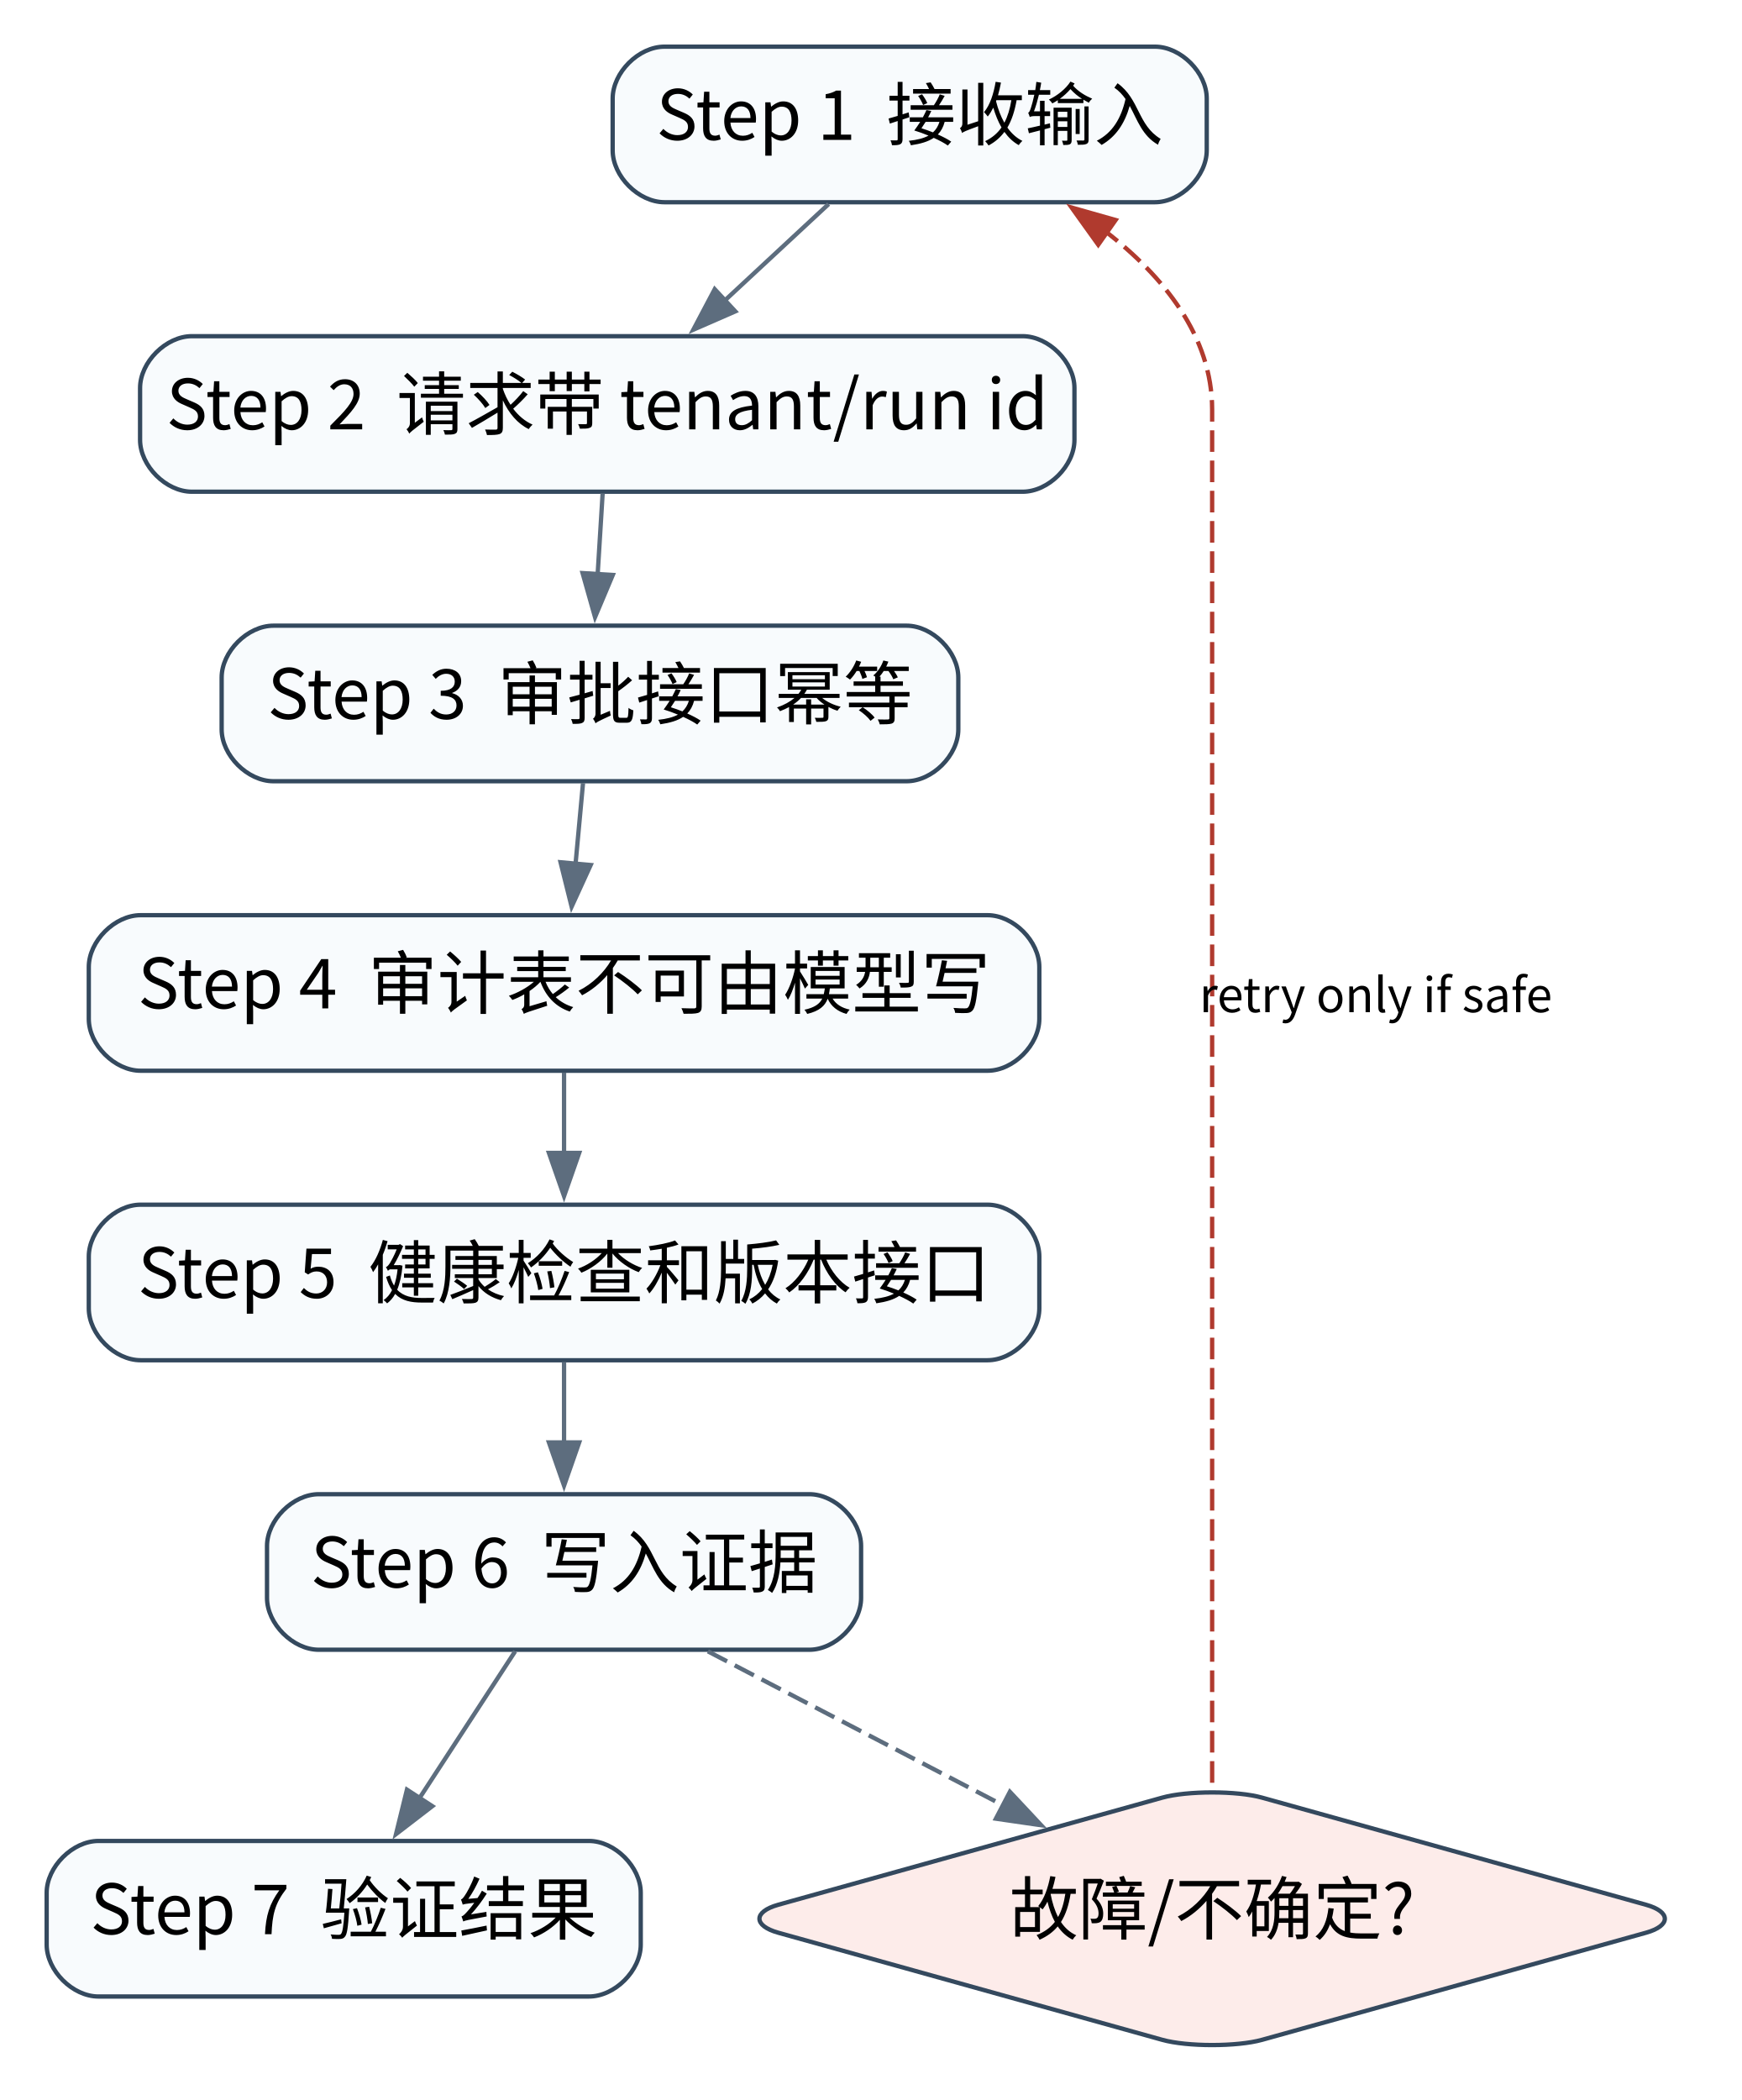
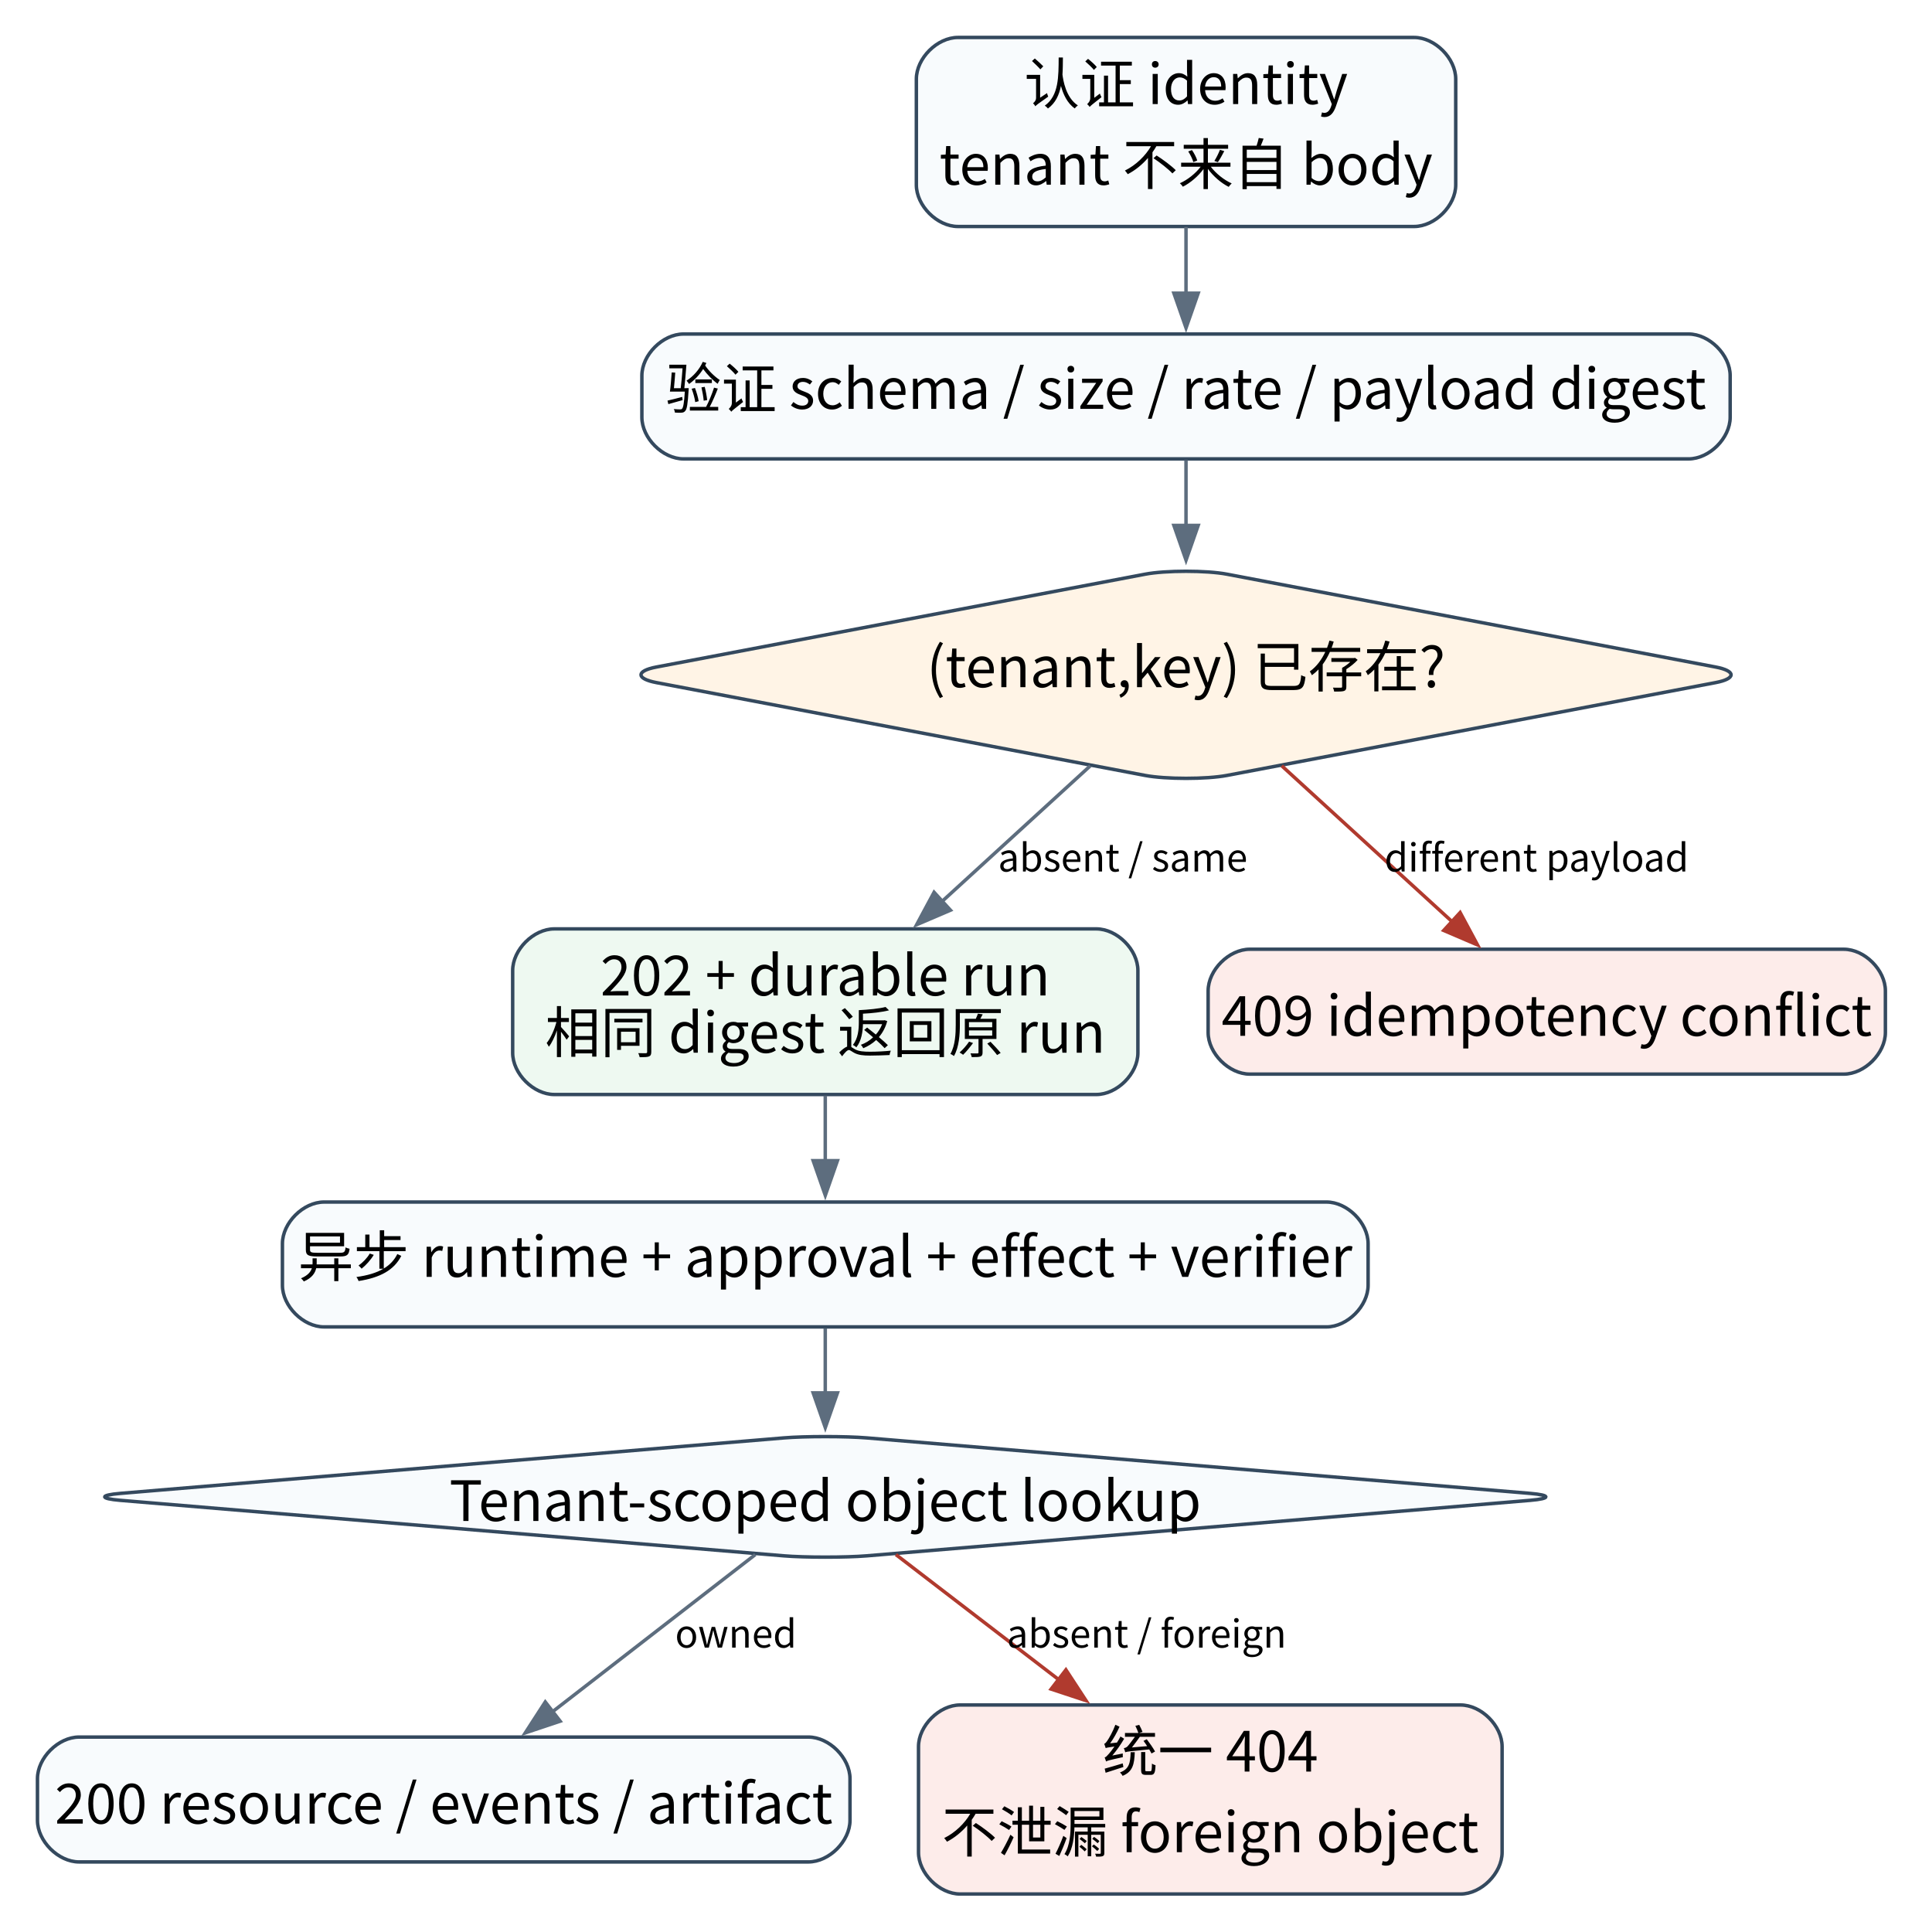
- <svg xmlns="http://www.w3.org/2000/svg" width="403pt" height="486pt" viewBox="0.00 0.00 403.00 486.00">
-   <g id="graph0" class="graph" transform="scale(1 1) rotate(0) translate(10.8 475.3)">
+ <svg xmlns="http://www.w3.org/2000/svg" width="554pt" height="557pt" viewBox="0.00 0.00 554.00 557.00">
+   <g id="graph0" class="graph" transform="scale(1 1) rotate(0) translate(10.8 546.05)">
    <g id="node1" class="node">
-       <path fill="#f8fbfd" stroke="#34495e" d="M256.5,-464.5C256.5,-464.5 143,-464.5 143,-464.5 137,-464.5 131,-458.5 131,-452.5 131,-452.5 131,-440.5 131,-440.5 131,-434.5 137,-428.5 143,-428.5 143,-428.5 256.5,-428.5 256.5,-428.5 262.5,-428.5 268.5,-434.5 268.5,-440.5 268.5,-440.5 268.5,-452.5 268.5,-452.5 268.5,-458.5 262.5,-464.5 256.5,-464.5" />
-       <text xml:space="preserve" text-anchor="middle" x="199.75" y="-442.93" font-family="Noto Sans CJK SC" font-size="16.00">Step 1  接收输入</text>
+       <path fill="#f8fbfd" stroke="#34495e" d="M396.88,-535.25C396.88,-535.25 265.38,-535.25 265.38,-535.25 259.38,-535.25 253.38,-529.25 253.38,-523.25 253.38,-523.25 253.38,-492.75 253.38,-492.75 253.38,-486.75 259.38,-480.75 265.38,-480.75 265.38,-480.75 396.88,-480.75 396.88,-480.75 402.88,-480.75 408.88,-486.75 408.88,-492.75 408.88,-492.75 408.88,-523.25 408.88,-523.25 408.88,-529.25 402.88,-535.25 396.88,-535.25" />
+       <text xml:space="preserve" text-anchor="middle" x="331.12" y="-516.05" font-family="Noto Sans CJK SC" font-size="16.00">认证 identity</text>
+       <text xml:space="preserve" text-anchor="middle" x="331.12" y="-492.8" font-family="Noto Sans CJK SC" font-size="16.00">tenant 不来自 body</text>
    </g>
    <g id="node2" class="node">
-       <path fill="#f8fbfd" stroke="#34495e" d="M225.88,-397.5C225.88,-397.5 33.62,-397.5 33.62,-397.5 27.62,-397.5 21.62,-391.5 21.62,-385.5 21.62,-385.5 21.62,-373.5 21.62,-373.5 21.62,-367.5 27.62,-361.5 33.62,-361.5 33.62,-361.5 225.88,-361.5 225.88,-361.5 231.88,-361.5 237.88,-367.5 237.88,-373.5 237.88,-373.5 237.88,-385.5 237.88,-385.5 237.88,-391.5 231.88,-397.5 225.88,-397.5" />
-       <text xml:space="preserve" text-anchor="middle" x="129.75" y="-375.93" font-family="Noto Sans CJK SC" font-size="16.00">Step 2  请求带 tenant/run id</text>
+       <path fill="#f8fbfd" stroke="#34495e" d="M476,-449.75C476,-449.75 186.25,-449.75 186.25,-449.75 180.25,-449.75 174.25,-443.75 174.25,-437.75 174.25,-437.75 174.25,-425.75 174.25,-425.75 174.25,-419.75 180.25,-413.75 186.25,-413.75 186.25,-413.75 476,-413.75 476,-413.75 482,-413.75 488,-419.75 488,-425.75 488,-425.75 488,-437.75 488,-437.75 488,-443.75 482,-449.75 476,-449.75" />
+       <text xml:space="preserve" text-anchor="middle" x="331.12" y="-428.18" font-family="Noto Sans CJK SC" font-size="16.00">验证 schema / size / rate / payload digest</text>
    </g>
    <g id="edge1" class="edge">
-       <path fill="none" stroke="#5d6d7e" d="M180.99,-428.08C173.62,-421.23 165,-413.24 156.97,-405.77" />
-       <polygon fill="#5d6d7e" stroke="#5d6d7e" points="159.38,-403.24 149.67,-399 154.62,-408.37 159.38,-403.24" />
+       <path fill="none" stroke="#5d6d7e" d="M331.12,-480.61C331.12,-474.42 331.12,-467.78 331.12,-461.49" />
+       <polygon fill="#5d6d7e" stroke="#5d6d7e" points="334.63,-461.52 331.13,-451.52 327.63,-461.52 334.63,-461.52" />
    </g>
    <g id="node3" class="node">
-       <path fill="#f8fbfd" stroke="#34495e" d="M199,-330.5C199,-330.5 52.5,-330.5 52.5,-330.5 46.5,-330.5 40.5,-324.5 40.5,-318.5 40.5,-318.5 40.5,-306.5 40.5,-306.5 40.5,-300.5 46.5,-294.5 52.5,-294.5 52.5,-294.5 199,-294.5 199,-294.5 205,-294.5 211,-300.5 211,-306.5 211,-306.5 211,-318.5 211,-318.5 211,-324.5 205,-330.5 199,-330.5" />
-       <text xml:space="preserve" text-anchor="middle" x="125.75" y="-308.93" font-family="Noto Sans CJK SC" font-size="16.00">Step 3  审批接口幂等</text>
+       <path fill="#fff4e6" stroke="#34495e" d="M319.34,-380.51C319.34,-380.51 178.41,-353.74 178.41,-353.74 172.52,-352.62 172.52,-350.38 178.41,-349.26 178.41,-349.26 319.34,-322.49 319.34,-322.49 325.23,-321.37 337.02,-321.37 342.91,-322.49 342.91,-322.49 483.84,-349.26 483.84,-349.26 489.73,-350.38 489.73,-352.62 483.84,-353.74 483.84,-353.74 342.91,-380.51 342.91,-380.51 337.02,-381.63 325.23,-381.63 319.34,-380.51" />
+       <text xml:space="preserve" text-anchor="middle" x="331.12" y="-347.93" font-family="Noto Sans CJK SC" font-size="16.00">(tenant,key) 已存在?</text>
    </g>
    <g id="edge2" class="edge">
-       <path fill="none" stroke="#5d6d7e" d="M128.68,-361.08C128.32,-355.25 127.91,-348.59 127.51,-342.14" />
-       <polygon fill="#5d6d7e" stroke="#5d6d7e" points="131.03,-342.24 126.92,-332.48 124.04,-342.67 131.03,-342.24" />
+       <path fill="none" stroke="#5d6d7e" d="M331.12,-413.38C331.12,-407.67 331.12,-401.05 331.12,-394.33" />
+       <polygon fill="#5d6d7e" stroke="#5d6d7e" points="334.63,-394.56 331.13,-384.56 327.63,-394.56 334.63,-394.56" />
    </g>
    <g id="node4" class="node">
-       <path fill="#f8fbfd" stroke="#34495e" d="M217.75,-263.5C217.75,-263.5 21.75,-263.5 21.75,-263.5 15.75,-263.5 9.75,-257.5 9.75,-251.5 9.75,-251.5 9.75,-239.5 9.75,-239.5 9.75,-233.5 15.75,-227.5 21.75,-227.5 21.75,-227.5 217.75,-227.5 217.75,-227.5 223.75,-227.5 229.75,-233.5 229.75,-239.5 229.75,-239.5 229.75,-251.5 229.75,-251.5 229.75,-257.5 223.75,-263.5 217.75,-263.5" />
-       <text xml:space="preserve" text-anchor="middle" x="119.75" y="-241.93" font-family="Noto Sans CJK SC" font-size="16.00">Step 4  审计表不可由模型写</text>
+       <path fill="#eef9f1" stroke="#34495e" d="M305.25,-278.25C305.25,-278.25 149,-278.25 149,-278.25 143,-278.25 137,-272.25 137,-266.25 137,-266.25 137,-242.5 137,-242.5 137,-236.5 143,-230.5 149,-230.5 149,-230.5 305.25,-230.5 305.25,-230.5 311.25,-230.5 317.25,-236.5 317.25,-242.5 317.25,-242.5 317.25,-266.25 317.25,-266.25 317.25,-272.25 311.25,-278.25 305.25,-278.25" />
+       <text xml:space="preserve" text-anchor="middle" x="227.12" y="-259.05" font-family="Noto Sans CJK SC" font-size="16.00">202 + durable run</text>
+       <text xml:space="preserve" text-anchor="middle" x="227.12" y="-242.55" font-family="Noto Sans CJK SC" font-size="16.00">相同 digest 返回原 run</text>
    </g>
    <g id="edge3" class="edge">
-       <path fill="none" stroke="#5d6d7e" d="M124.14,-294.08C123.6,-288.25 122.99,-281.59 122.39,-275.14" />
-       <polygon fill="#5d6d7e" stroke="#5d6d7e" points="125.91,-275.11 121.5,-265.47 118.94,-275.75 125.91,-275.11" />
+       <path fill="none" stroke="#5d6d7e" d="M303.53,-325.26C290.37,-313.22 274.52,-298.73 260.67,-286.06" />
+       <polygon fill="#5d6d7e" stroke="#5d6d7e" points="263.21,-283.64 253.47,-279.47 258.49,-288.8 263.21,-283.64" />
+       <text xml:space="preserve" text-anchor="middle" x="312.88" y="-294.8" font-family="Noto Sans CJK SC" font-size="11.00">absent / same</text>
    </g>
    <g id="node5" class="node">
-       <path fill="#f8fbfd" stroke="#34495e" d="M217.75,-196.5C217.75,-196.5 21.75,-196.5 21.75,-196.5 15.75,-196.5 9.75,-190.5 9.75,-184.5 9.75,-184.5 9.75,-172.5 9.75,-172.5 9.75,-166.5 15.75,-160.5 21.75,-160.5 21.75,-160.5 217.75,-160.5 217.75,-160.5 223.75,-160.5 229.75,-166.5 229.75,-172.5 229.75,-172.5 229.75,-184.5 229.75,-184.5 229.75,-190.5 223.75,-196.5 217.75,-196.5" />
-       <text xml:space="preserve" text-anchor="middle" x="119.75" y="-174.93" font-family="Noto Sans CJK SC" font-size="16.00">Step 5  健康检查和版本接口</text>
+       <path fill="#fdecea" stroke="#34495e" d="M520.75,-272.38C520.75,-272.38 349.5,-272.38 349.5,-272.38 343.5,-272.38 337.5,-266.38 337.5,-260.38 337.5,-260.38 337.5,-248.38 337.5,-248.38 337.5,-242.38 343.5,-236.38 349.5,-236.38 349.5,-236.38 520.75,-236.38 520.75,-236.38 526.75,-236.38 532.75,-242.38 532.75,-248.38 532.75,-248.38 532.75,-260.38 532.75,-260.38 532.75,-266.38 526.75,-272.38 520.75,-272.38" />
+       <text xml:space="preserve" text-anchor="middle" x="435.12" y="-247.43" font-family="Noto Sans CJK SC" font-size="16.00">409 idempotency conflict</text>
    </g>
    <g id="edge4" class="edge">
-       <path fill="none" stroke="#5d6d7e" d="M119.75,-227.08C119.75,-221.25 119.75,-214.59 119.75,-208.14" />
-       <polygon fill="#5d6d7e" stroke="#5d6d7e" points="123.25,-208.48 119.75,-198.48 116.25,-208.48 123.25,-208.48" />
+       <path fill="none" stroke="#b03a2e" d="M358.72,-325.26C373.91,-311.36 392.7,-294.18 407.84,-280.33" />
+       <polygon fill="#b03a2e" stroke="#b03a2e" points="410.15,-282.96 415.16,-273.63 405.42,-277.8 410.15,-282.96" />
+       <text xml:space="preserve" text-anchor="middle" x="432.19" y="-294.8" font-family="Noto Sans CJK SC" font-size="11.00">different payload</text>
    </g>
    <g id="node6" class="node">
-       <path fill="#f8fbfd" stroke="#34495e" d="M176.5,-129.5C176.5,-129.5 63,-129.5 63,-129.5 57,-129.5 51,-123.5 51,-117.5 51,-117.5 51,-105.5 51,-105.5 51,-99.5 57,-93.5 63,-93.5 63,-93.5 176.5,-93.5 176.5,-93.5 182.5,-93.5 188.5,-99.5 188.5,-105.5 188.5,-105.5 188.5,-117.5 188.5,-117.5 188.5,-123.5 182.5,-129.5 176.5,-129.5" />
-       <text xml:space="preserve" text-anchor="middle" x="119.75" y="-107.92" font-family="Noto Sans CJK SC" font-size="16.00">Step 6  写入证据</text>
+       <path fill="#f8fbfd" stroke="#34495e" d="M371.62,-199.5C371.62,-199.5 82.63,-199.5 82.63,-199.5 76.63,-199.5 70.62,-193.5 70.62,-187.5 70.62,-187.5 70.62,-175.5 70.62,-175.5 70.62,-169.5 76.62,-163.5 82.62,-163.5 82.62,-163.5 371.62,-163.5 371.62,-163.5 377.62,-163.5 383.62,-169.5 383.62,-175.5 383.62,-175.5 383.62,-187.5 383.62,-187.5 383.62,-193.5 377.62,-199.5 371.62,-199.5" />
+       <text xml:space="preserve" text-anchor="middle" x="227.12" y="-177.93" font-family="Noto Sans CJK SC" font-size="16.00">异步 runtime + approval + effect + verifier</text>
    </g>
    <g id="edge5" class="edge">
-       <path fill="none" stroke="#5d6d7e" d="M119.75,-160.08C119.75,-154.25 119.75,-147.59 119.75,-141.14" />
-       <polygon fill="#5d6d7e" stroke="#5d6d7e" points="123.25,-141.48 119.75,-131.48 116.25,-141.48 123.25,-141.48" />
+       <path fill="none" stroke="#5d6d7e" d="M227.12,-230.17C227.12,-224.17 227.12,-217.63 227.12,-211.37" />
+       <polygon fill="#5d6d7e" stroke="#5d6d7e" points="230.63,-211.43 227.13,-201.43 223.63,-211.43 230.63,-211.43" />
    </g>
    <g id="node7" class="node">
-       <path fill="#f8fbfd" stroke="#34495e" d="M125.5,-49.25C125.5,-49.25 12,-49.25 12,-49.25 6,-49.25 0,-43.25 0,-37.25 0,-37.25 0,-25.25 0,-25.25 0,-19.25 6,-13.25 12,-13.25 12,-13.25 125.5,-13.25 125.5,-13.25 131.5,-13.25 137.5,-19.25 137.5,-25.25 137.5,-25.25 137.5,-37.25 137.5,-37.25 137.5,-43.25 131.5,-49.25 125.5,-49.25" />
-       <text xml:space="preserve" text-anchor="middle" x="68.75" y="-27.68" font-family="Noto Sans CJK SC" font-size="16.00">Step 7  验证结果</text>
+       <path fill="#f8fbfd" stroke="#34495e" d="M215.17,-131.5C215.17,-131.5 23.87,-115.5 23.87,-115.5 17.89,-115 17.89,-114 23.87,-113.5 23.87,-113.5 215.17,-97.5 215.17,-97.5 221.15,-97 233.1,-97 239.08,-97.5 239.08,-97.5 430.38,-113.5 430.38,-113.5 436.36,-114 436.36,-115 430.38,-115.5 430.38,-115.5 239.08,-131.5 239.08,-131.5 233.1,-132 221.15,-132 215.17,-131.5" />
+       <text xml:space="preserve" text-anchor="middle" x="227.12" y="-107.55" font-family="Noto Sans CJK SC" font-size="16.00">Tenant-scoped object lookup</text>
    </g>
    <g id="edge6" class="edge">
-       <path fill="none" stroke="#5d6d7e" d="M108.43,-93.13C101.89,-83.1 93.53,-70.28 86.18,-58.99" />
-       <polygon fill="#5d6d7e" stroke="#5d6d7e" points="89.26,-57.3 80.86,-50.84 83.39,-61.12 89.26,-57.3" />
+       <path fill="none" stroke="#5d6d7e" d="M227.12,-163.08C227.12,-157.25 227.12,-150.59 227.12,-144.14" />
+       <polygon fill="#5d6d7e" stroke="#5d6d7e" points="230.63,-144.48 227.13,-134.48 223.63,-144.48 230.63,-144.48" />
    </g>
    <g id="node8" class="node">
-       <path fill="#fdecea" stroke="#34495e" d="M258.19,-59.27C258.19,-59.27 169.31,-34.48 169.31,-34.48 163.53,-32.86 163.53,-29.64 169.31,-28.02 169.31,-28.02 258.19,-3.23 258.19,-3.23 263.97,-1.61 275.53,-1.61 281.31,-3.23 281.31,-3.23 370.19,-28.02 370.19,-28.02 375.97,-29.64 375.97,-32.86 370.19,-34.48 370.19,-34.48 281.31,-59.27 281.31,-59.27 275.53,-60.89 263.97,-60.89 258.19,-59.27" />
-       <text xml:space="preserve" text-anchor="middle" x="269.75" y="-27.68" font-family="Noto Sans CJK SC" font-size="16.00">故障/不确定?</text>
+       <path fill="#f8fbfd" stroke="#34495e" d="M222.25,-45.25C222.25,-45.25 12,-45.25 12,-45.25 6,-45.25 0,-39.25 0,-33.25 0,-33.25 0,-21.25 0,-21.25 0,-15.25 6,-9.25 12,-9.25 12,-9.25 222.25,-9.25 222.25,-9.25 228.25,-9.25 234.25,-15.25 234.25,-21.25 234.25,-21.25 234.25,-33.25 234.25,-33.25 234.25,-39.25 228.25,-45.25 222.25,-45.25" />
+       <text xml:space="preserve" text-anchor="middle" x="117.12" y="-20.3" font-family="Noto Sans CJK SC" font-size="16.00">200 resource / events / artifact</text>
    </g>
    <g id="edge7" class="edge">
-       <path fill="none" stroke="#5d6d7e" stroke-dasharray="5,2" d="M153.04,-93.13C173.17,-82.63 199.19,-69.06 221.55,-57.4" />
-       <polygon fill="#5d6d7e" stroke="#5d6d7e" points="222.94,-60.62 230.18,-52.89 219.7,-54.41 222.94,-60.62" />
+       <path fill="none" stroke="#5d6d7e" d="M206.95,-97.86C190.61,-85.2 167.3,-67.13 148.52,-52.58" />
+       <polygon fill="#5d6d7e" stroke="#5d6d7e" points="150.69,-49.83 140.64,-46.47 146.4,-55.37 150.69,-49.83" />
+       <text xml:space="preserve" text-anchor="middle" x="201.34" y="-71.05" font-family="Noto Sans CJK SC" font-size="11.00">owned</text>
+     </g>
+     <g id="node9" class="node">
+       <path fill="#fdecea" stroke="#34495e" d="M410.25,-54.5C410.25,-54.5 266,-54.5 266,-54.5 260,-54.5 254,-48.5 254,-42.5 254,-42.5 254,-12 254,-12 254,-6 260,0 266,0 266,0 410.25,0 410.25,0 416.25,0 422.25,-6 422.25,-12 422.25,-12 422.25,-42.5 422.25,-42.5 422.25,-48.5 416.25,-54.5 410.25,-54.5" />
+       <text xml:space="preserve" text-anchor="middle" x="338.12" y="-35.3" font-family="Noto Sans CJK SC" font-size="16.00">统一 404</text>
+       <text xml:space="preserve" text-anchor="middle" x="338.12" y="-12.05" font-family="Noto Sans CJK SC" font-size="16.00">不泄漏 foreign object</text>
    </g>
    <g id="edge8" class="edge">
-       <path fill="none" stroke="#b03a2e" stroke-dasharray="5,2" d="M269.75,-62.72C269.75,-77.2 269.75,-94.74 269.75,-110.5 269.75,-380.5 269.75,-380.5 269.75,-380.5 269.75,-397.51 258.52,-411.32 245.06,-421.76" />
-       <polygon fill="#b03a2e" stroke="#b03a2e" points="243.39,-418.66 237.22,-427.27 247.41,-424.38 243.39,-418.66" />
-       <text xml:space="preserve" text-anchor="middle" x="307.62" y="-241.05" font-family="Noto Sans CJK SC" font-size="11.00">retry only if safe</text>
+       <path fill="none" stroke="#b03a2e" d="M247.48,-97.86C260.69,-87.72 278.39,-74.12 294.66,-61.63" />
+       <polygon fill="#b03a2e" stroke="#b03a2e" points="296.5,-64.63 302.3,-55.76 292.24,-59.08 296.5,-64.63" />
+       <text xml:space="preserve" text-anchor="middle" x="319.75" y="-71.05" font-family="Noto Sans CJK SC" font-size="11.00">absent / foreign</text>
    </g>
  </g>
</svg>
